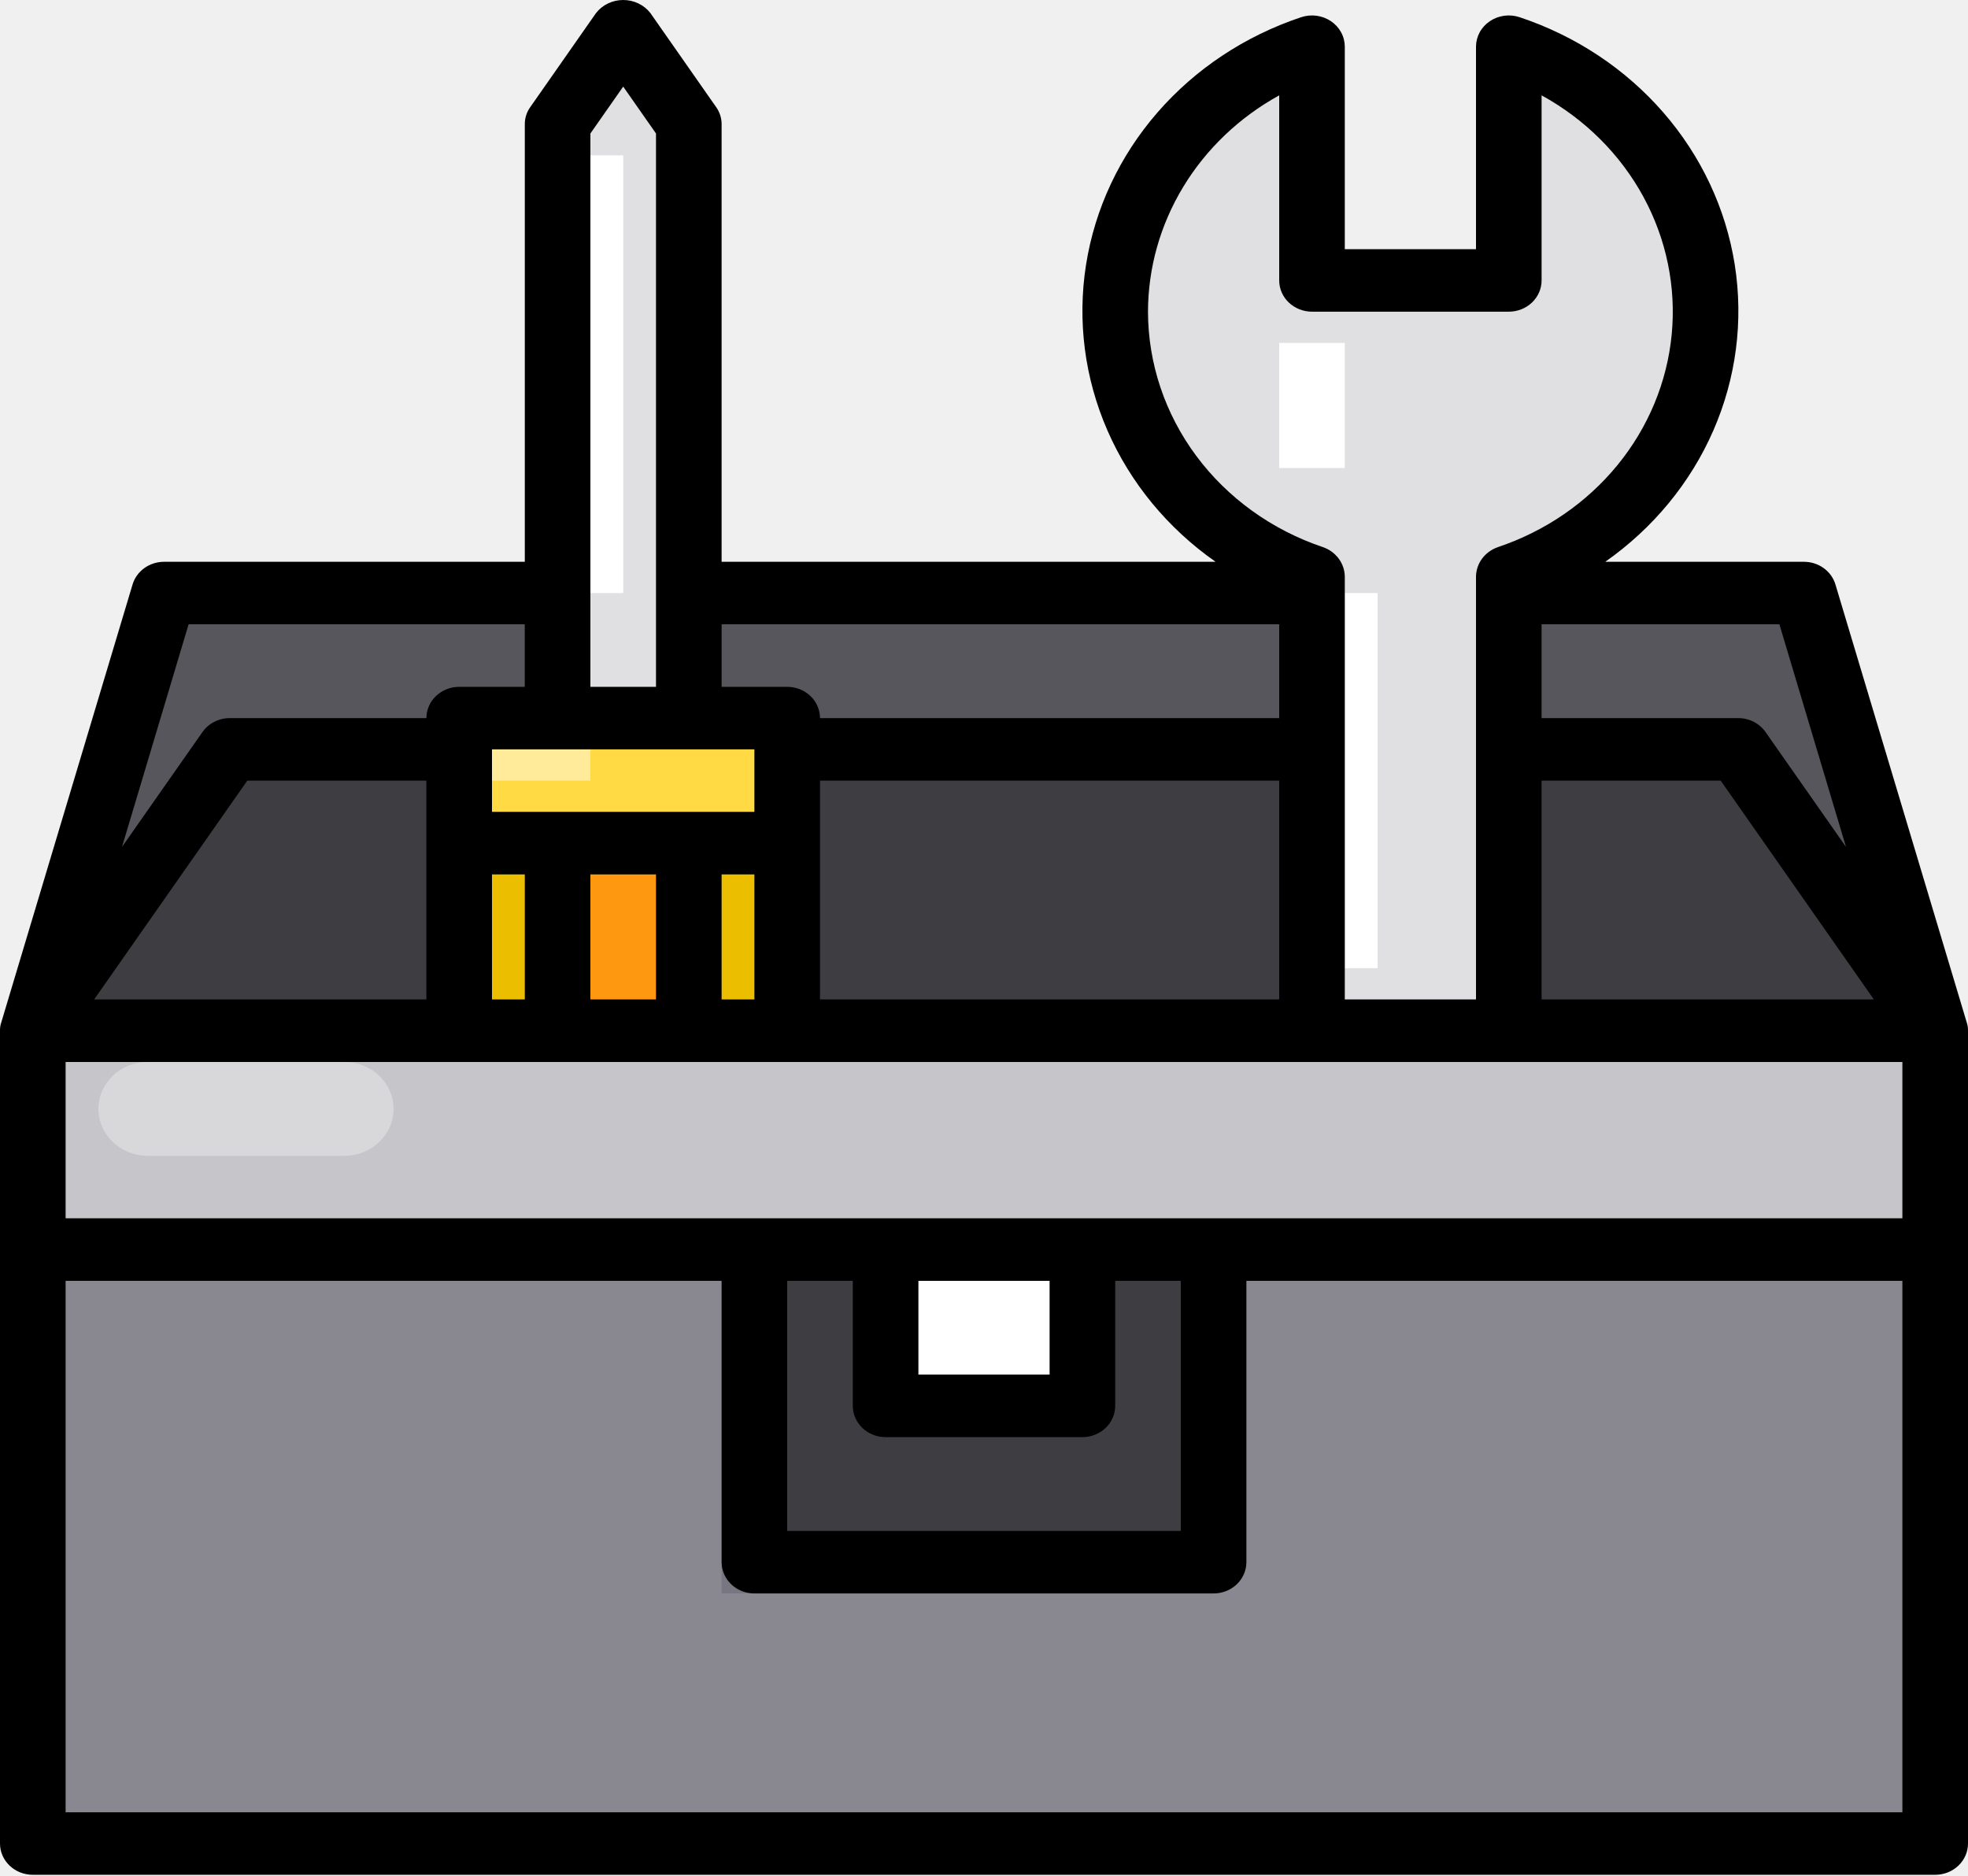
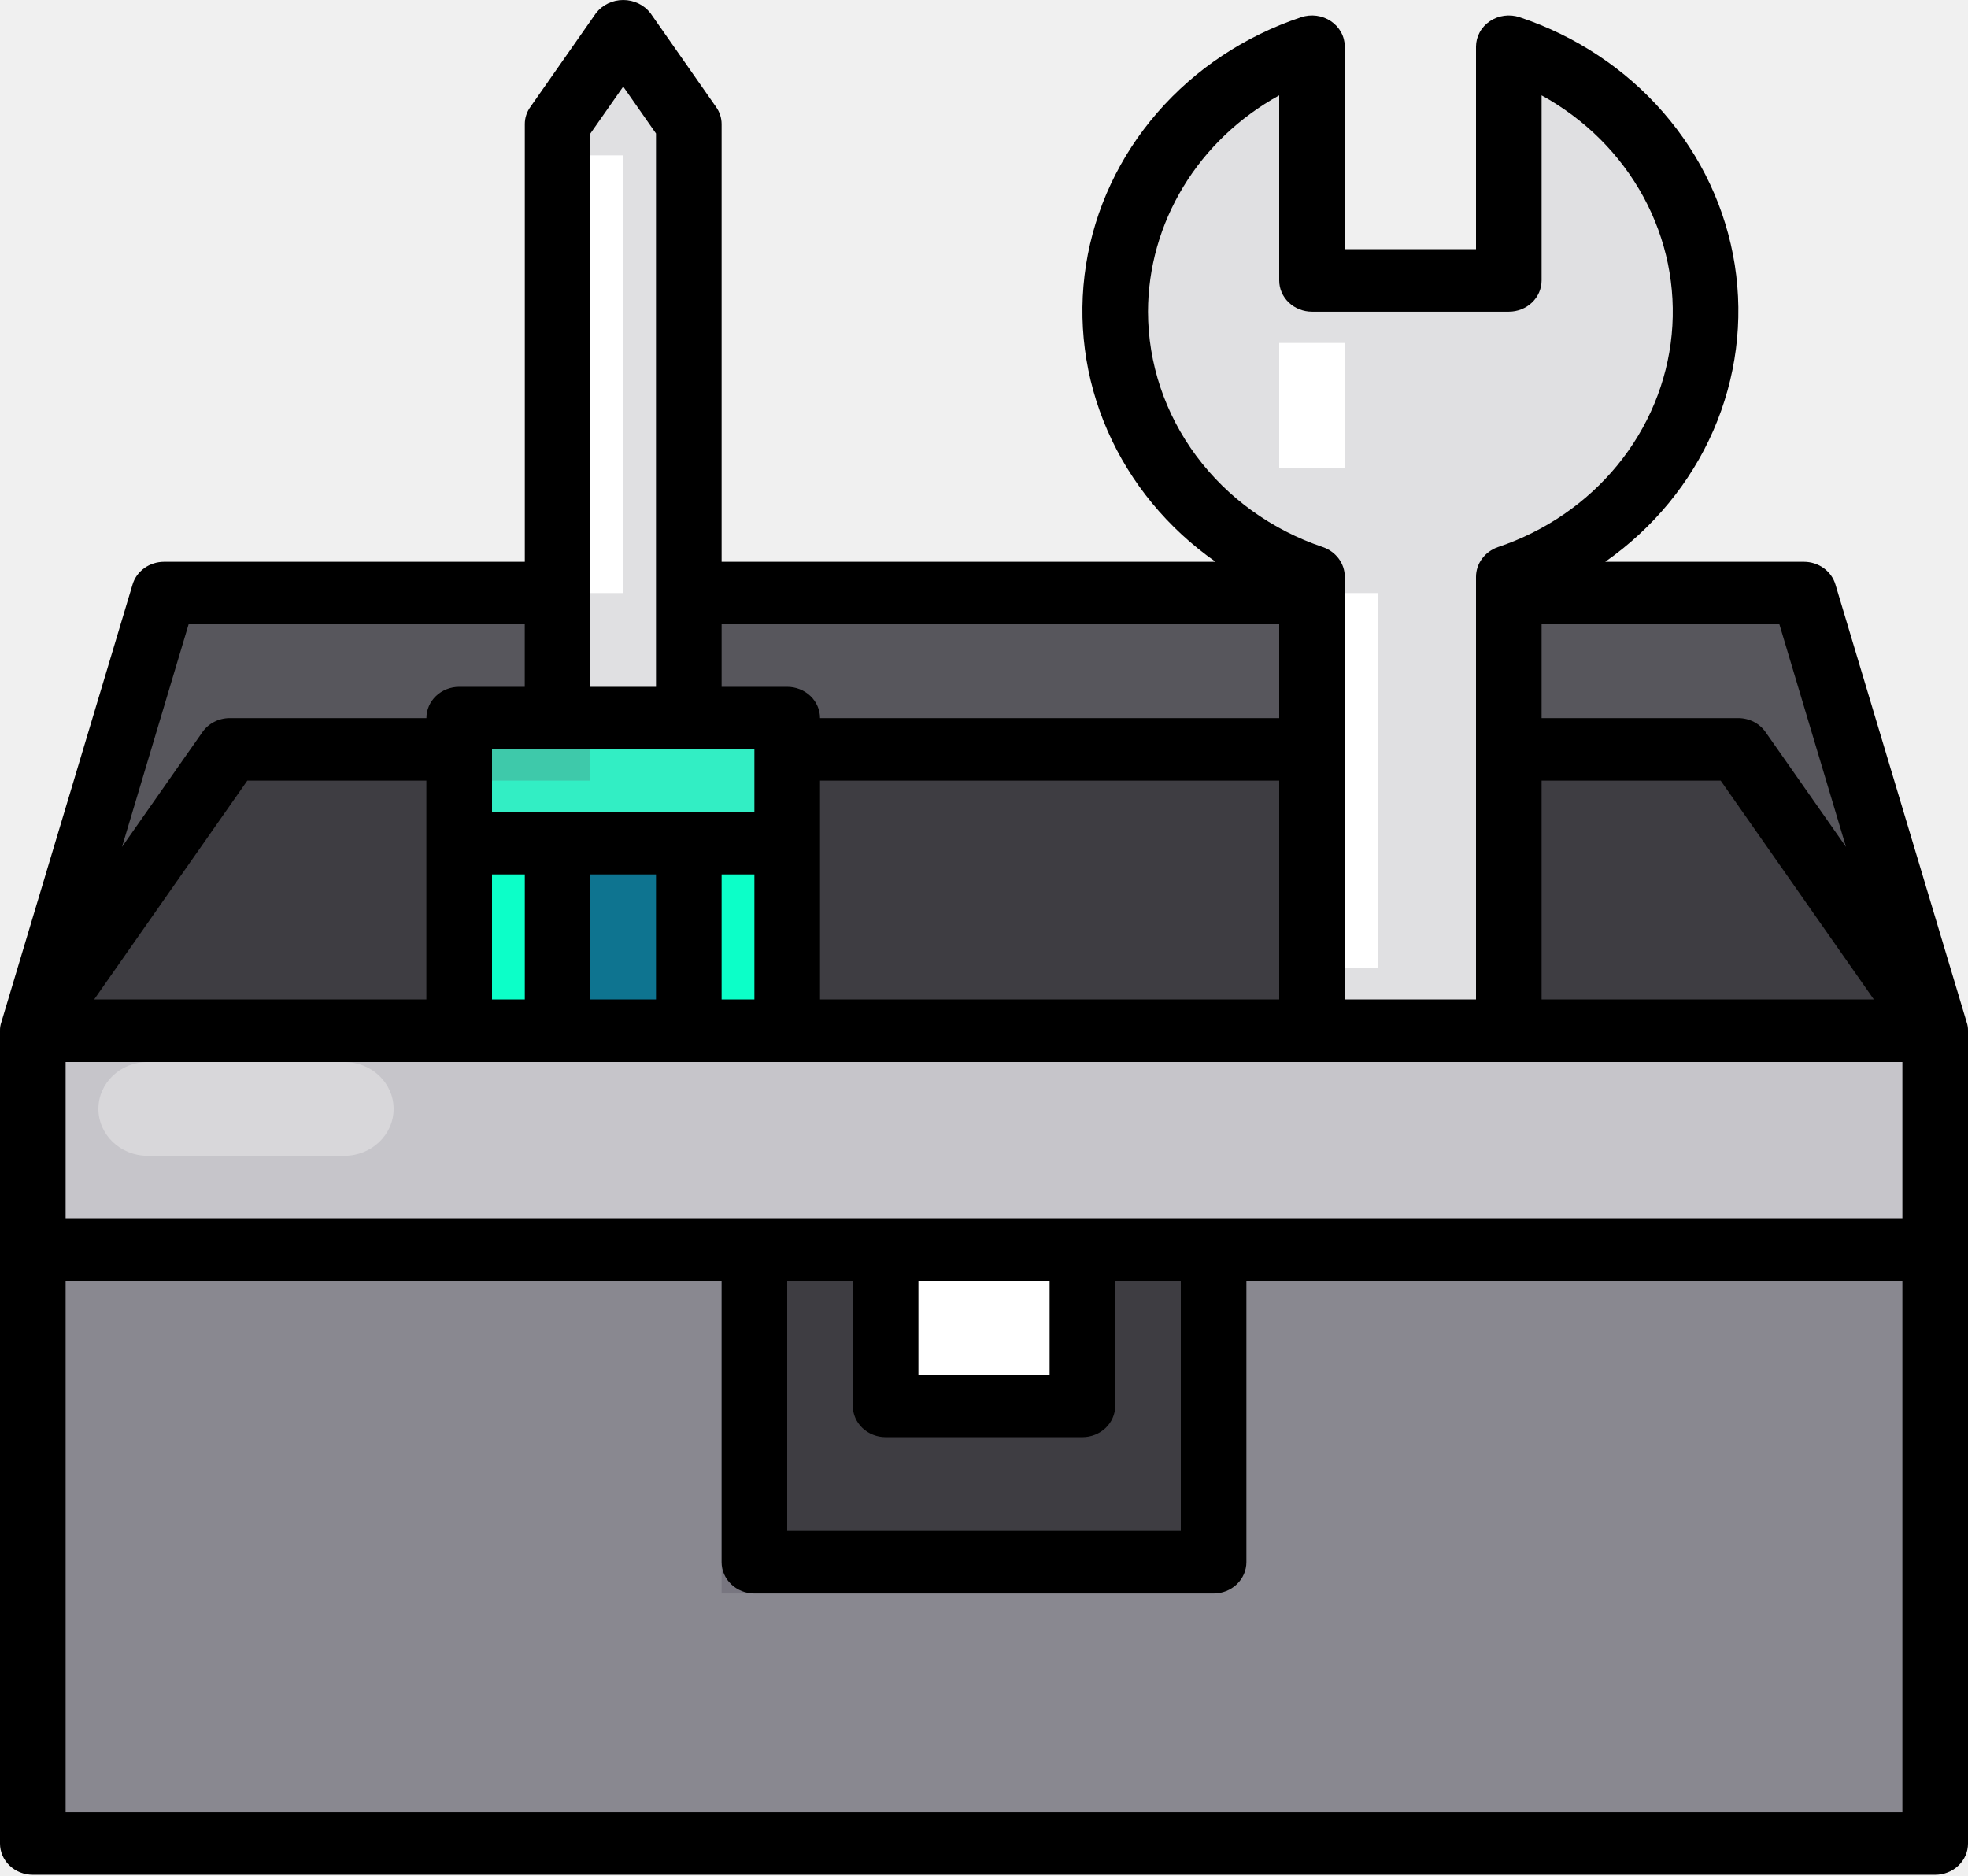
<svg xmlns="http://www.w3.org/2000/svg" width="85" height="81" viewBox="0 0 85 81" fill="none">
  <path d="M83.583 53.967H1.417V79.62H83.583V53.967Z" fill="#898890" />
  <path d="M52.417 55.317H31.167V68.819H52.417V55.317Z" fill="#787680" />
  <path d="M83.583 44.515L75.083 32.364H9.917L1.417 44.515L7.084 25.613H77.916L83.583 44.515Z" fill="#57565C" />
  <path d="M83.583 44.515H1.417L9.917 32.364H75.083L83.583 44.515Z" fill="#3E3D42" />
  <path d="M52.417 53.967H32.584V67.468H52.417V53.967Z" fill="#3E3D42" />
  <path d="M73.666 13.461C73.665 15.973 72.847 18.422 71.325 20.473C69.802 22.523 67.651 24.074 65.166 24.911V44.515H56.667V24.911C54.181 24.075 52.029 22.524 50.507 20.474C48.985 18.423 48.168 15.973 48.168 13.461C48.168 10.95 48.985 8.499 50.507 6.449C52.029 4.398 54.181 2.848 56.667 2.012V12.111H65.166V2.012C67.651 2.849 69.802 4.4 71.325 6.45C72.847 8.5 73.665 10.95 73.666 13.461Z" fill="#E0E0E2" />
  <path d="M46.75 53.967H38.25V60.718H46.75V53.967Z" fill="white" />
-   <path d="M34 36.414H29.75V44.515H34V36.414Z" fill="#EBBF00" />
-   <path d="M29.75 36.414H24.084V44.515H29.75V36.414Z" fill="#FF9811" />
-   <path d="M24.084 36.414H19.834V44.515H24.084V36.414Z" fill="#EBBF00" />
-   <path d="M34 31.014H19.834V36.414H34V31.014Z" fill="#FFDA44" />
+   <path d="M34 36.414H29.75V44.515H34V36.414Z" fill="#0CFFC8" />
+   <path d="M29.75 36.414H24.084V44.515H29.75V36.414Z" fill="#0E7490" />
+   <path d="M24.083 36.414H19.834V44.515H24.083V36.414Z" fill="#0CFFC8" />
+   <path d="M34 31.014H19.834V36.414H34V31.014Z" fill="#32EEC4" />
  <path d="M29.75 5.36V31.014H24.084V5.36L26.917 1.31L29.75 5.36Z" fill="#E0E0E2" />
  <path d="M83.583 44.515H1.417V53.967H83.583V44.515Z" fill="#C6C5CA" />
-   <path d="M32.583 53.967H1.417V55.317H32.583V53.967Z" fill="#787680" />
+   <path d="M32.584 53.967H1.417V55.317H32.584V53.967Z" fill="#787680" />
  <path d="M83.583 53.967H52.416V55.317H83.583V53.967Z" fill="#787680" />
  <path d="M56.666 25.613H55.25V32.364H56.666V25.613Z" fill="#3E3D42" />
  <path d="M56.666 32.364H55.25V44.515H56.666V32.364Z" fill="#2D2D30" />
  <path d="M24.083 25.613H22.667V31.014H24.083V25.613Z" fill="#3E3D42" />
  <path d="M19.834 31.014H18.417V32.364H19.834V31.014Z" fill="#3E3D42" />
  <path d="M19.834 32.364H18.417V44.515H19.834V32.364Z" fill="#2D2D30" />
-   <path d="M25.5 32.364H21.25V33.714H25.5V32.364Z" fill="#FFEB99" />
+   <path d="M25.5 32.364H21.25V33.714H25.5V32.364Z" fill="#3EC9AA" />
  <path d="M26.917 6.71H25.5V25.613H26.917V6.71Z" fill="white" />
  <path d="M58.083 14.812H55.25V20.212H58.083V14.812Z" fill="white" />
  <path d="M59.5 25.613H58.083V41.815H59.5V25.613Z" fill="white" />
  <path d="M14.875 45.866H6.375C5.202 45.866 4.25 46.772 4.25 47.891C4.25 49.009 5.202 49.916 6.375 49.916H14.875C16.049 49.916 17 49.009 17 47.891C17 46.772 16.049 45.866 14.875 45.866Z" fill="#D8D7DA" />
  <path d="M84.943 44.151L79.276 25.248C79.193 24.965 79.015 24.716 78.77 24.538C78.524 24.36 78.225 24.264 77.916 24.263H69.332C71.4 22.813 73.015 20.853 74.001 18.593C74.987 16.334 75.307 13.86 74.927 11.44C74.546 9.019 73.48 6.744 71.842 4.859C70.204 2.974 68.058 1.551 65.634 0.743C65.421 0.672 65.193 0.65 64.969 0.68C64.746 0.71 64.533 0.79 64.349 0.915C64.165 1.039 64.014 1.203 63.91 1.394C63.806 1.585 63.751 1.797 63.75 2.012V10.761H58.083V2.012C58.082 1.797 58.028 1.585 57.923 1.394C57.819 1.203 57.669 1.039 57.484 0.915C57.3 0.79 57.087 0.71 56.864 0.68C56.64 0.65 56.412 0.672 56.199 0.743C53.775 1.551 51.629 2.974 49.991 4.859C48.353 6.744 47.287 9.019 46.906 11.44C46.526 13.86 46.846 16.334 47.832 18.593C48.818 20.853 50.432 22.813 52.502 24.263H31.167V5.36C31.167 5.095 31.083 4.836 30.926 4.618L28.093 0.567C27.957 0.391 27.78 0.248 27.576 0.15C27.372 0.051 27.146 0 26.917 0C26.688 0 26.462 0.051 26.258 0.15C26.054 0.248 25.877 0.391 25.741 0.567L22.908 4.618C22.75 4.836 22.666 5.095 22.667 5.36V24.263H7.084C6.775 24.264 6.476 24.36 6.23 24.538C5.985 24.716 5.807 24.965 5.724 25.248L0.057 44.151C0.016 44.268 -0.003 44.392 0 44.515V79.62C0 79.978 0.15 80.321 0.415 80.575C0.681 80.828 1.041 80.97 1.417 80.97H83.583C83.959 80.97 84.319 80.828 84.585 80.575C84.85 80.321 85 79.978 85 79.62V44.515C85.003 44.392 84.984 44.268 84.943 44.151ZM76.854 26.963L79.73 36.576L76.259 31.621C76.131 31.436 75.956 31.283 75.751 31.177C75.546 31.071 75.316 31.015 75.083 31.014H66.583V26.963H76.854ZM80.934 43.165H66.583V33.714H74.318L80.934 43.165ZM49.583 13.461C49.587 11.568 50.112 9.708 51.107 8.068C52.101 6.428 53.53 5.066 55.25 4.118V12.111C55.25 12.469 55.399 12.813 55.665 13.066C55.931 13.319 56.291 13.461 56.667 13.461H65.166C65.542 13.461 65.903 13.319 66.168 13.066C66.434 12.813 66.583 12.469 66.583 12.111V4.118C68.458 5.147 69.984 6.668 70.98 8.499C71.976 10.33 72.4 12.395 72.202 14.449C72.004 16.502 71.191 18.459 69.861 20.086C68.531 21.713 66.74 22.942 64.699 23.628C64.422 23.723 64.182 23.898 64.012 24.127C63.843 24.356 63.751 24.63 63.75 24.911V43.165H58.083V24.911C58.082 24.63 57.99 24.356 57.821 24.127C57.651 23.898 57.411 23.723 57.134 23.628C54.928 22.884 53.018 21.507 51.666 19.687C50.314 17.866 49.587 15.692 49.583 13.461ZM31.167 26.963H55.25V31.014H35.417C35.417 30.655 35.267 30.312 35.002 30.059C34.736 29.806 34.376 29.663 34 29.663H31.167V26.963ZM55.25 33.714V43.165H35.417V33.714H55.25ZM25.5 5.765L26.917 3.74L28.333 5.765V29.663H25.5V5.765ZM32.583 32.364V35.064H21.25V32.364H32.583ZM32.583 37.764V43.165H31.167V37.764H32.583ZM28.333 37.764V43.165H25.5V37.764H28.333ZM22.667 37.764V43.165H21.25V37.764H22.667ZM8.146 26.963H22.667V29.663H19.834C19.458 29.663 19.098 29.806 18.832 30.059C18.566 30.312 18.417 30.655 18.417 31.014H9.917C9.684 31.015 9.454 31.071 9.249 31.177C9.044 31.283 8.869 31.436 8.741 31.621L5.27 36.576L8.146 26.963ZM10.682 33.714H18.417V43.165H4.066L10.682 33.714ZM82.166 78.27H2.834V55.317H31.167V67.468C31.167 67.826 31.316 68.17 31.582 68.423C31.847 68.676 32.208 68.819 32.583 68.819H52.417C52.792 68.819 53.153 68.676 53.418 68.423C53.684 68.17 53.833 67.826 53.833 67.468V55.317H82.166V78.27ZM38.25 62.068H46.75C47.126 62.068 47.486 61.925 47.752 61.672C48.017 61.419 48.167 61.075 48.167 60.718V55.317H51V66.118H34V55.317H36.833V60.718C36.833 61.075 36.983 61.419 37.248 61.672C37.514 61.925 37.874 62.068 38.25 62.068ZM39.667 59.367V55.317H45.333V59.367H39.667ZM82.166 52.616H2.834V45.865H82.166V52.616Z" fill="black" />
</svg>
